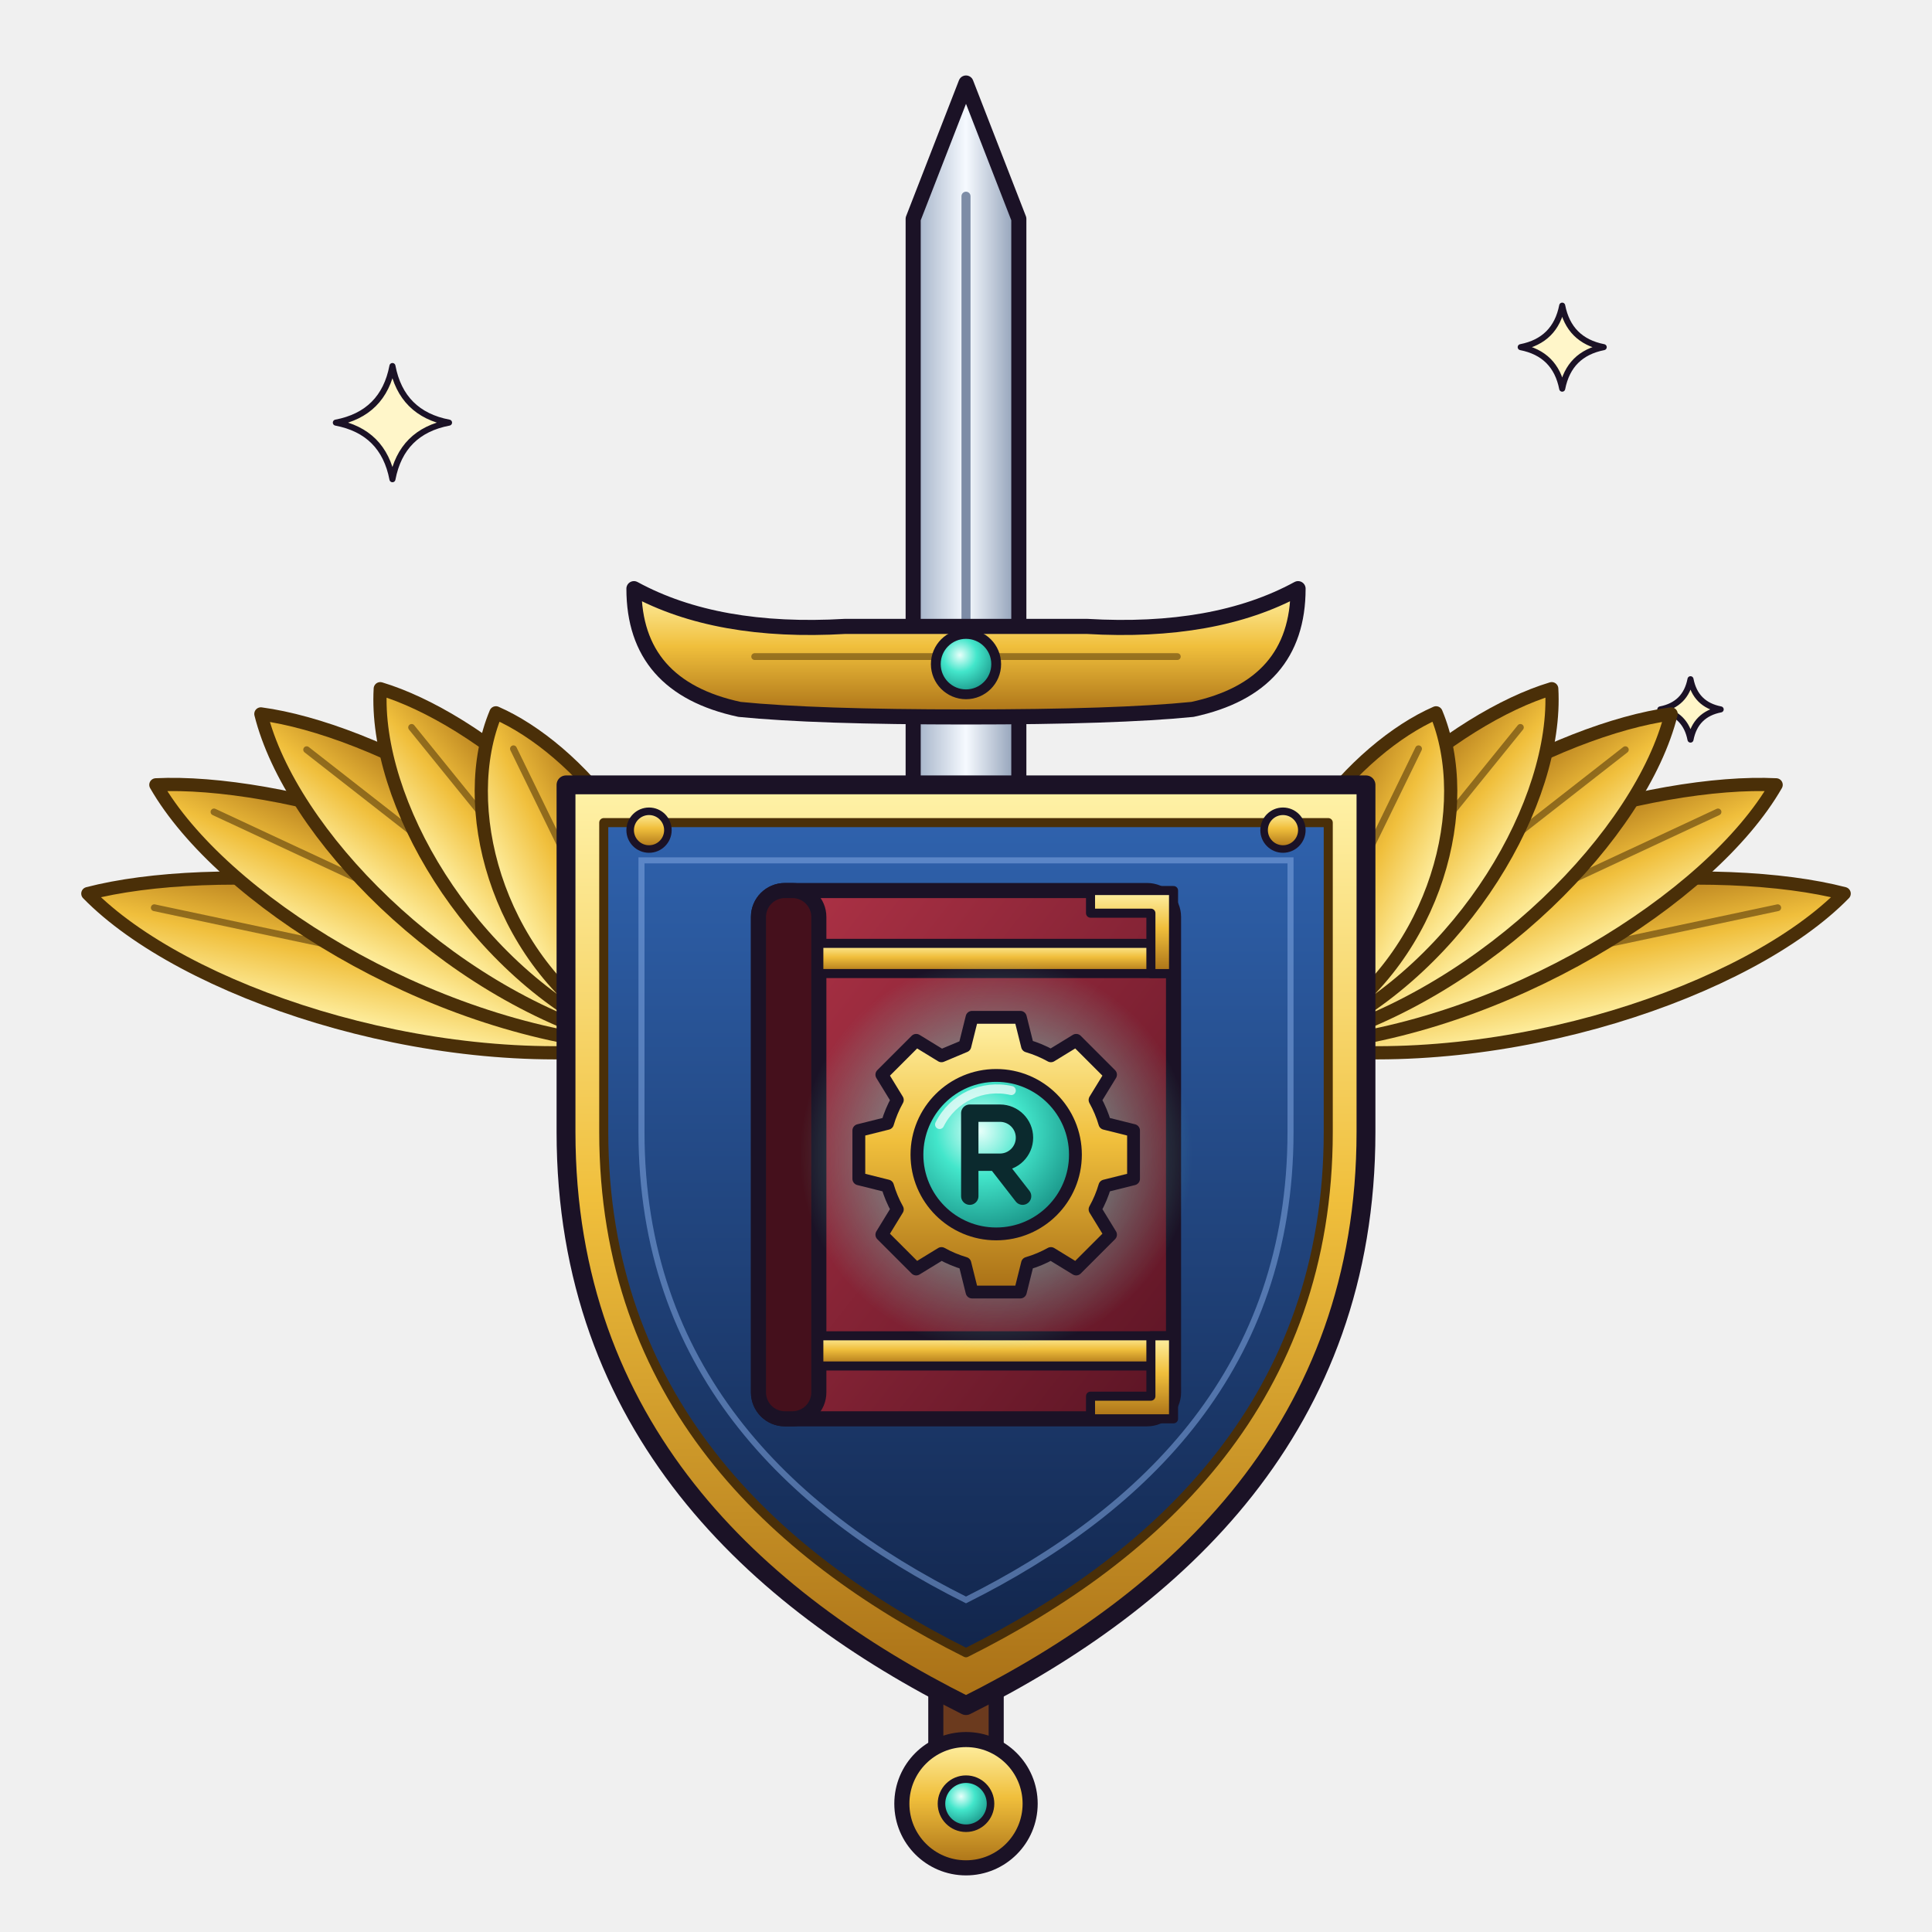
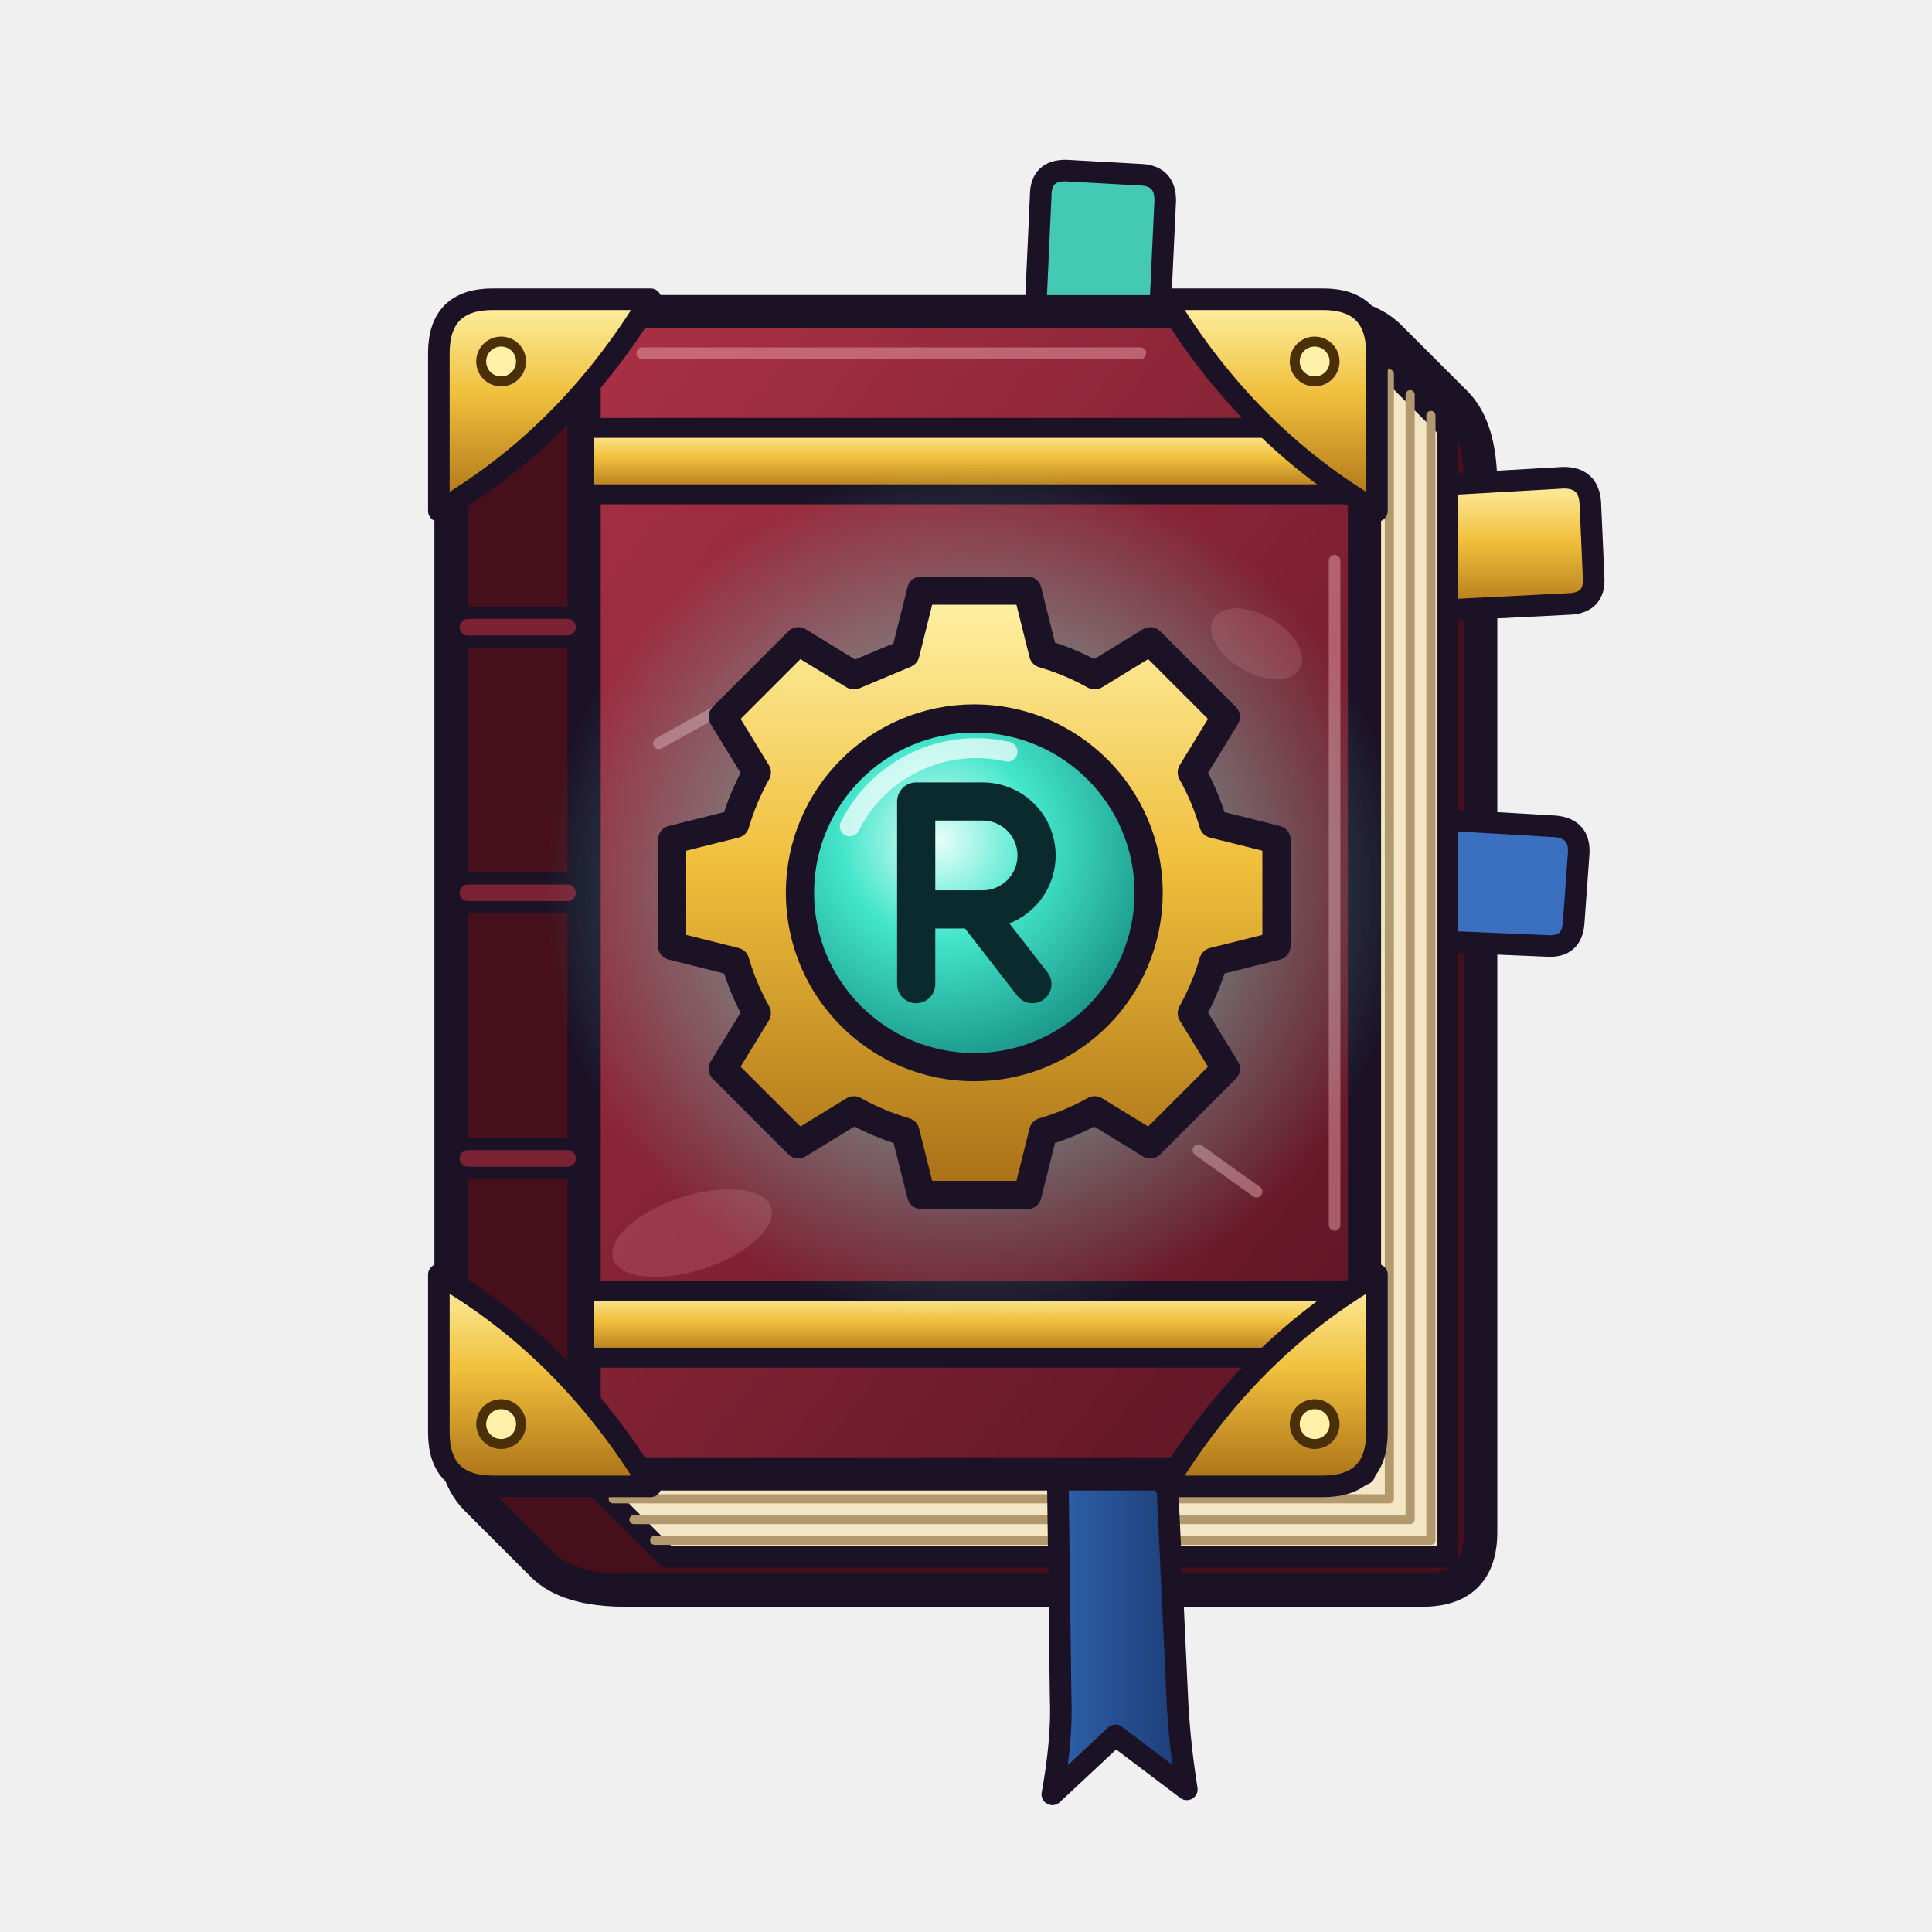
- <svg xmlns="http://www.w3.org/2000/svg" xmlns:xlink="http://www.w3.org/1999/xlink" viewBox="0 0 512 512" width="512" height="512" role="img" aria-labelledby="t">
+ <svg xmlns="http://www.w3.org/2000/svg" viewBox="0 0 512 512" width="512" height="512" role="img" aria-labelledby="t">
  <defs>
    <linearGradient id="gold" x1="0" y1="0" x2="0" y2="1">
      <stop offset="0" stop-color="#fff2a8" />
      <stop offset=".45" stop-color="#f0bf3c" />
      <stop offset="1" stop-color="#a86f16" />
    </linearGradient>
-     <linearGradient id="steel" x1="0" y1="0" x2="1" y2="0">
-       <stop offset="0" stop-color="#9eadc4" />
-       <stop offset=".5" stop-color="#f6faff" />
-       <stop offset="1" stop-color="#8a9ab3" />
-     </linearGradient>
-     <linearGradient id="shield" x1="0" y1="0" x2="0" y2="1">
-       <stop offset="0" stop-color="#2f62ad" />
-       <stop offset="1" stop-color="#12254b" />
-     </linearGradient>
    <linearGradient id="cover" x1="0" y1="0" x2="1" y2="1">
      <stop offset="0" stop-color="#b13347" />
      <stop offset="1" stop-color="#5a1424" />
+     </linearGradient>
+     <linearGradient id="ribbon" x1="0" y1="0" x2="1" y2="0">
+       <stop offset="0" stop-color="#2f62ad" />
+       <stop offset="1" stop-color="#1b3c75" />
    </linearGradient>
    <radialGradient id="gem" cx=".4" cy=".35" r=".8">
      <stop offset="0" stop-color="#e6fffa" />
      <stop offset=".35" stop-color="#43e6cb" />
      <stop offset="1" stop-color="#0a766f" />
    </radialGradient>
    <radialGradient id="glow">
      <stop offset="0" stop-color="#6ff5dd" stop-opacity=".85" />
      <stop offset="1" stop-color="#6ff5dd" stop-opacity="0" />
    </radialGradient>
-     <g id="wing">
-       <g transform="translate(170 268) rotate(192)">
-         <path d="M0 -10C52.5 -28 120 -20 150 0C120 15 52.5 26 0 10Z" fill="url(#gold)" stroke="#4a2f08" stroke-width="3.5" stroke-linejoin="round" />
-         <path d="M12 0L132 0" stroke="#4a2f08" stroke-width="1.8" stroke-linecap="round" opacity=".55" />
-       </g>
-       <g transform="translate(170 268) rotate(205)">
-         <path d="M0 -10C49.7 -28 113.6 -20 142 0C113.6 15 49.7 26 0 10Z" fill="url(#gold)" stroke="#4a2f08" stroke-width="3.5" stroke-linejoin="round" />
-         <path d="M12 0L125 0" stroke="#4a2f08" stroke-width="1.8" stroke-linecap="round" opacity=".55" />
-       </g>
-       <g transform="translate(170 268) rotate(218)">
-         <path d="M0 -10C44.8 -28 102.4 -20 128 0C102.4 15 44.8 26 0 10Z" fill="url(#gold)" stroke="#4a2f08" stroke-width="3.5" stroke-linejoin="round" />
-         <path d="M12 0L112.6 0" stroke="#4a2f08" stroke-width="1.8" stroke-linecap="round" opacity=".55" />
-       </g>
-       <g transform="translate(170 268) rotate(231)">
-         <path d="M0 -10C38.5 -28 88 -20 110 0C88 15 38.5 26 0 10Z" fill="url(#gold)" stroke="#4a2f08" stroke-width="3.5" stroke-linejoin="round" />
-         <path d="M12 0L96.8 0" stroke="#4a2f08" stroke-width="1.8" stroke-linecap="round" opacity=".55" />
-       </g>
-       <g transform="translate(170 268) rotate(244)">
-         <path d="M0 -10C30.8 -28 70.4 -20 88 0C70.4 15 30.8 26 0 10Z" fill="url(#gold)" stroke="#4a2f08" stroke-width="3.5" stroke-linejoin="round" />
-         <path d="M12 0L77.4 0" stroke="#4a2f08" stroke-width="1.8" stroke-linecap="round" opacity=".55" />
-       </g>
+   </defs>
+   <g transform="translate(256 252) scale(2.2) translate(-263 -313)" stroke-linejoin="round" stroke-linecap="round">
+     <path d="M208 236H304Q311 236 314 239L322 247Q325 250 325 257V383Q325 390 318 390H222Q215 390 212 387L204 379Q201 376 201 369V243Q201 236 208 236Z" fill="#45101c" stroke="#1b1226" stroke-width="4" />
+     <path d="M271 244L272 222Q272 219 275 219L284 219.5Q287 219.6 287 222.6L286 244Z" fill="#43c9b4" stroke="#1b1226" stroke-width="2.6" />
+     <path d="M300 258L335 256Q338 256 338.2 259L338.6 268Q338.8 271 335.8 271.2L300 273Z" fill="url(#gold)" stroke="#1b1226" stroke-width="2.6" />
+     <path d="M300 296L334 298Q337 298.3 336.8 301.3L336.2 309.6Q336 312.6 333 312.4L300 311Z" fill="#3b6fc0" stroke="#1b1226" stroke-width="2.6" />
+     <path d="M311 240L321 250V386H227L217 376H311Z" fill="#f4e7c5" stroke="#1b1226" stroke-width="2.6" />
+     <path d="M314 243.5V379M316.5 246V381.5M319 248.5V384M220.5 379H314M223 381.5H316.5M225.5 384H319" fill="none" stroke="#b39a6e" stroke-width="1.1" />
+     <path d="M274 372H287L288.5 404Q288.8 409 289.6 414L281 407.5L273.4 414.6Q274.6 408 274.4 403Z" fill="url(#ribbon)" stroke="#1b1226" stroke-width="2.6" />
+     <rect x="201" y="236" width="110" height="140" rx="7" fill="url(#cover)" stroke="#1b1226" stroke-width="4" />
+     <ellipse cx="230" cy="347" rx="10" ry="4.5" transform="rotate(-18 230 347)" fill="#e58a98" opacity=".22" />
+     <ellipse cx="298" cy="276" rx="6" ry="3.5" transform="rotate(30 298 276)" fill="#e58a98" opacity=".2" />
+     <path d="M224 241H284M307.4 266V346M226 288L235 283M291 337L298 342" fill="none" stroke="#e9a0ab" stroke-width="1.4" opacity=".5" />
+     <rect x="201" y="236" width="16" height="140" rx="7" fill="#45101c" stroke="#1b1226" stroke-width="4" />
+     <path d="M203 274H215M203 306H215M203 338H215" fill="none" stroke="#1b1226" stroke-width="5" />
+     <path d="M203 274H215M203 306H215M203 338H215" fill="none" stroke="#7a2234" stroke-width="2" />
+     <rect x="217" y="250" width="94" height="8" fill="url(#gold)" stroke="#1b1226" stroke-width="2.4" />
+     <rect x="217" y="354" width="94" height="8" fill="url(#gold)" stroke="#1b1226" stroke-width="2.4" />
+     <path d="M287 234.5H306Q312.5 234.5 312.5 241V260Q297 251 287 234.5Z" fill="url(#gold)" stroke="#1b1226" stroke-width="2.6" />
+     <path d="M225 234.5H206Q199.5 234.5 199.5 241V260Q215 251 225 234.5Z" fill="url(#gold)" stroke="#1b1226" stroke-width="2.6" />
+     <path d="M287 377.5H306Q312.5 377.5 312.5 371V352Q297 361 287 377.5Z" fill="url(#gold)" stroke="#1b1226" stroke-width="2.6" />
+     <path d="M225 377.5H206Q199.5 377.5 199.5 371V352Q215 361 225 377.5Z" fill="url(#gold)" stroke="#1b1226" stroke-width="2.6" />
+     <g fill="#fff2a8" stroke="#4a2f08" stroke-width="1.2">
+       <circle cx="305" cy="242" r="2.4" />
+       <circle cx="207" cy="242" r="2.4" />
+       <circle cx="305" cy="370" r="2.4" />
+       <circle cx="207" cy="370" r="2.4" />
    </g>
-   </defs>
-   <path d="M104 97Q106.4 109.6 119 112Q106.4 114.4 104 127Q101.6 114.4 89 112Q101.6 109.6 104 97Z" fill="#fff6c9" stroke="#1b1226" stroke-width="1.6" stroke-linejoin="round" />
-   <path d="M414 81Q415.8 90.2 425 92Q415.8 93.8 414 103Q412.2 93.8 403 92Q412.2 90.2 414 81Z" fill="#fff6c9" stroke="#1b1226" stroke-width="1.6" stroke-linejoin="round" />
-   <path d="M448 180Q449.3 186.7 456 188Q449.3 189.3 448 196Q446.7 189.3 440 188Q446.7 186.7 448 180Z" fill="#fff6c9" stroke="#1b1226" stroke-width="1.6" stroke-linejoin="round" />
-   <use xlink:href="#wing" href="#wing" />
-   <use xlink:href="#wing" href="#wing" transform="translate(512 0) scale(-1 1)" />
-   <g stroke="#1b1226" stroke-width="4" stroke-linejoin="round">
-     <rect x="248" y="430" width="16" height="40" rx="3" fill="#6b3a1e" />
-     <circle cx="256" cy="478" r="17" fill="url(#gold)" />
+     <circle cx="264" cy="306" r="52" fill="url(#glow)" />
+     <path d="M255.7 277.2L257.6 269.6L270.4 269.6L272.3 277.2A30 30 0 0 1 278.5 279.8L285.2 275.7L294.3 284.8L290.2 291.5A30 30 0 0 1 292.8 297.7L300.4 299.6L300.4 312.4L292.8 314.3A30 30 0 0 1 290.2 320.5L294.3 327.2L285.2 336.3L278.5 332.2A30 30 0 0 1 272.3 334.8L270.4 342.4L257.6 342.4L255.7 334.8A30 30 0 0 1 249.5 332.2L242.8 336.3L233.7 327.2L237.8 320.5A30 30 0 0 1 235.2 314.3L227.6 312.4L227.6 299.6L235.2 297.7A30 30 0 0 1 237.8 291.5L233.7 284.8L242.8 275.7L249.5 279.8Z" fill="url(#gold)" stroke="#1b1226" stroke-width="3.4" />
+     <circle cx="264" cy="306" r="21" fill="url(#gem)" stroke="#1b1226" stroke-width="3.4" />
+     <path d="M249 298A17 17 0 0 1 268 289" fill="none" stroke="#ffffff" stroke-width="2.4" opacity=".7" />
+     <path transform="translate(263 306)" d="M-6 11V-11H2A6.5 6.5 0 0 1 2 2H-6M1 2L8 11" fill="none" stroke="#0b2a2e" stroke-width="4.6" />
  </g>
-   <circle cx="256" cy="478" r="6.5" fill="url(#gem)" stroke="#1b1226" stroke-width="2" />
-   <path d="M256 22L270 58V214H242V58Z" fill="url(#steel)" stroke="#1b1226" stroke-width="4" stroke-linejoin="round" />
-   <path d="M256 52V190" stroke="#7d8ca6" stroke-width="2.4" stroke-linecap="round" />
-   <g transform="translate(0 -24)">
-     <path d="M168 180Q190 192 224 190H288Q322 192 344 180Q344 206 316 212Q296 214 256 214Q216 214 196 212Q168 206 168 180Z" fill="url(#gold)" stroke="#1b1226" stroke-width="4" stroke-linejoin="round" />
-     <path d="M200 198H312" stroke="#4a2f08" stroke-width="1.8" stroke-linecap="round" opacity=".5" />
-     <circle cx="256" cy="200" r="8" fill="url(#gem)" stroke="#1b1226" stroke-width="2.6" />
-   </g>
-   <path d="M150 208H362V300C362 378 312 424 256 452C200 424 150 378 150 300Z" fill="url(#gold)" stroke="#1b1226" stroke-width="5" stroke-linejoin="round" />
-   <path d="M160 218H352V300C352 370 308 412 256 438C204 412 160 370 160 300Z" fill="url(#shield)" stroke="#4a2f08" stroke-width="2.4" stroke-linejoin="round" />
-   <path d="M170 228H342V300C342 362 304 400 256 424C208 400 170 362 170 300Z" fill="none" stroke="#7fa6e0" stroke-width="1.6" opacity=".55" />
-   <circle cx="172" cy="220" r="5" fill="url(#gold)" stroke="#1b1226" stroke-width="2" />
-   <circle cx="340" cy="220" r="5" fill="url(#gold)" stroke="#1b1226" stroke-width="2" />
-   <g stroke="#1b1226" stroke-width="4" stroke-linejoin="round">
-     <rect x="201" y="236" width="110" height="140" rx="7" fill="url(#cover)" />
-   </g>
-   <rect x="201" y="236" width="16" height="140" rx="7" fill="#45101c" stroke="#1b1226" stroke-width="4" />
-   <rect x="217" y="250" width="94" height="8" fill="url(#gold)" stroke="#1b1226" stroke-width="2.4" />
-   <rect x="217" y="354" width="94" height="8" fill="url(#gold)" stroke="#1b1226" stroke-width="2.4" />
-   <path d="M311 236h-22v6h16v16h6Z" fill="url(#gold)" stroke="#1b1226" stroke-width="2.4" stroke-linejoin="round" />
-   <path d="M311 376h-22v-6h16v-16h6Z" fill="url(#gold)" stroke="#1b1226" stroke-width="2.4" stroke-linejoin="round" />
-   <circle cx="264" cy="306" r="52" fill="url(#glow)" />
-   <path d="M255.7 277.2L257.6 269.6L270.4 269.6L272.3 277.2A30 30 0 0 1 278.5 279.8L285.2 275.7L294.3 284.8L290.2 291.5A30 30 0 0 1 292.8 297.7L300.4 299.6L300.4 312.4L292.8 314.3A30 30 0 0 1 290.2 320.5L294.3 327.2L285.2 336.3L278.5 332.2A30 30 0 0 1 272.3 334.8L270.4 342.4L257.6 342.4L255.7 334.8A30 30 0 0 1 249.5 332.2L242.8 336.3L233.7 327.2L237.8 320.5A30 30 0 0 1 235.2 314.3L227.6 312.4L227.6 299.6L235.2 297.7A30 30 0 0 1 237.8 291.5L233.7 284.8L242.8 275.7L249.5 279.8Z" fill="url(#gold)" stroke="#1b1226" stroke-width="3.4" stroke-linejoin="round" />
-   <circle cx="264" cy="306" r="21" fill="url(#gem)" stroke="#1b1226" stroke-width="3.4" />
-   <path d="M249 298A17 17 0 0 1 268 289" fill="none" stroke="#ffffff" stroke-width="2.4" stroke-linecap="round" opacity=".7" />
-   <path transform="translate(263 306)" d="M-6 11V-11H2A6.5 6.5 0 0 1 2 2H-6M1 2L8 11" fill="none" stroke="#0b2a2e" stroke-width="4.6" stroke-linecap="round" stroke-linejoin="round" />
</svg>
